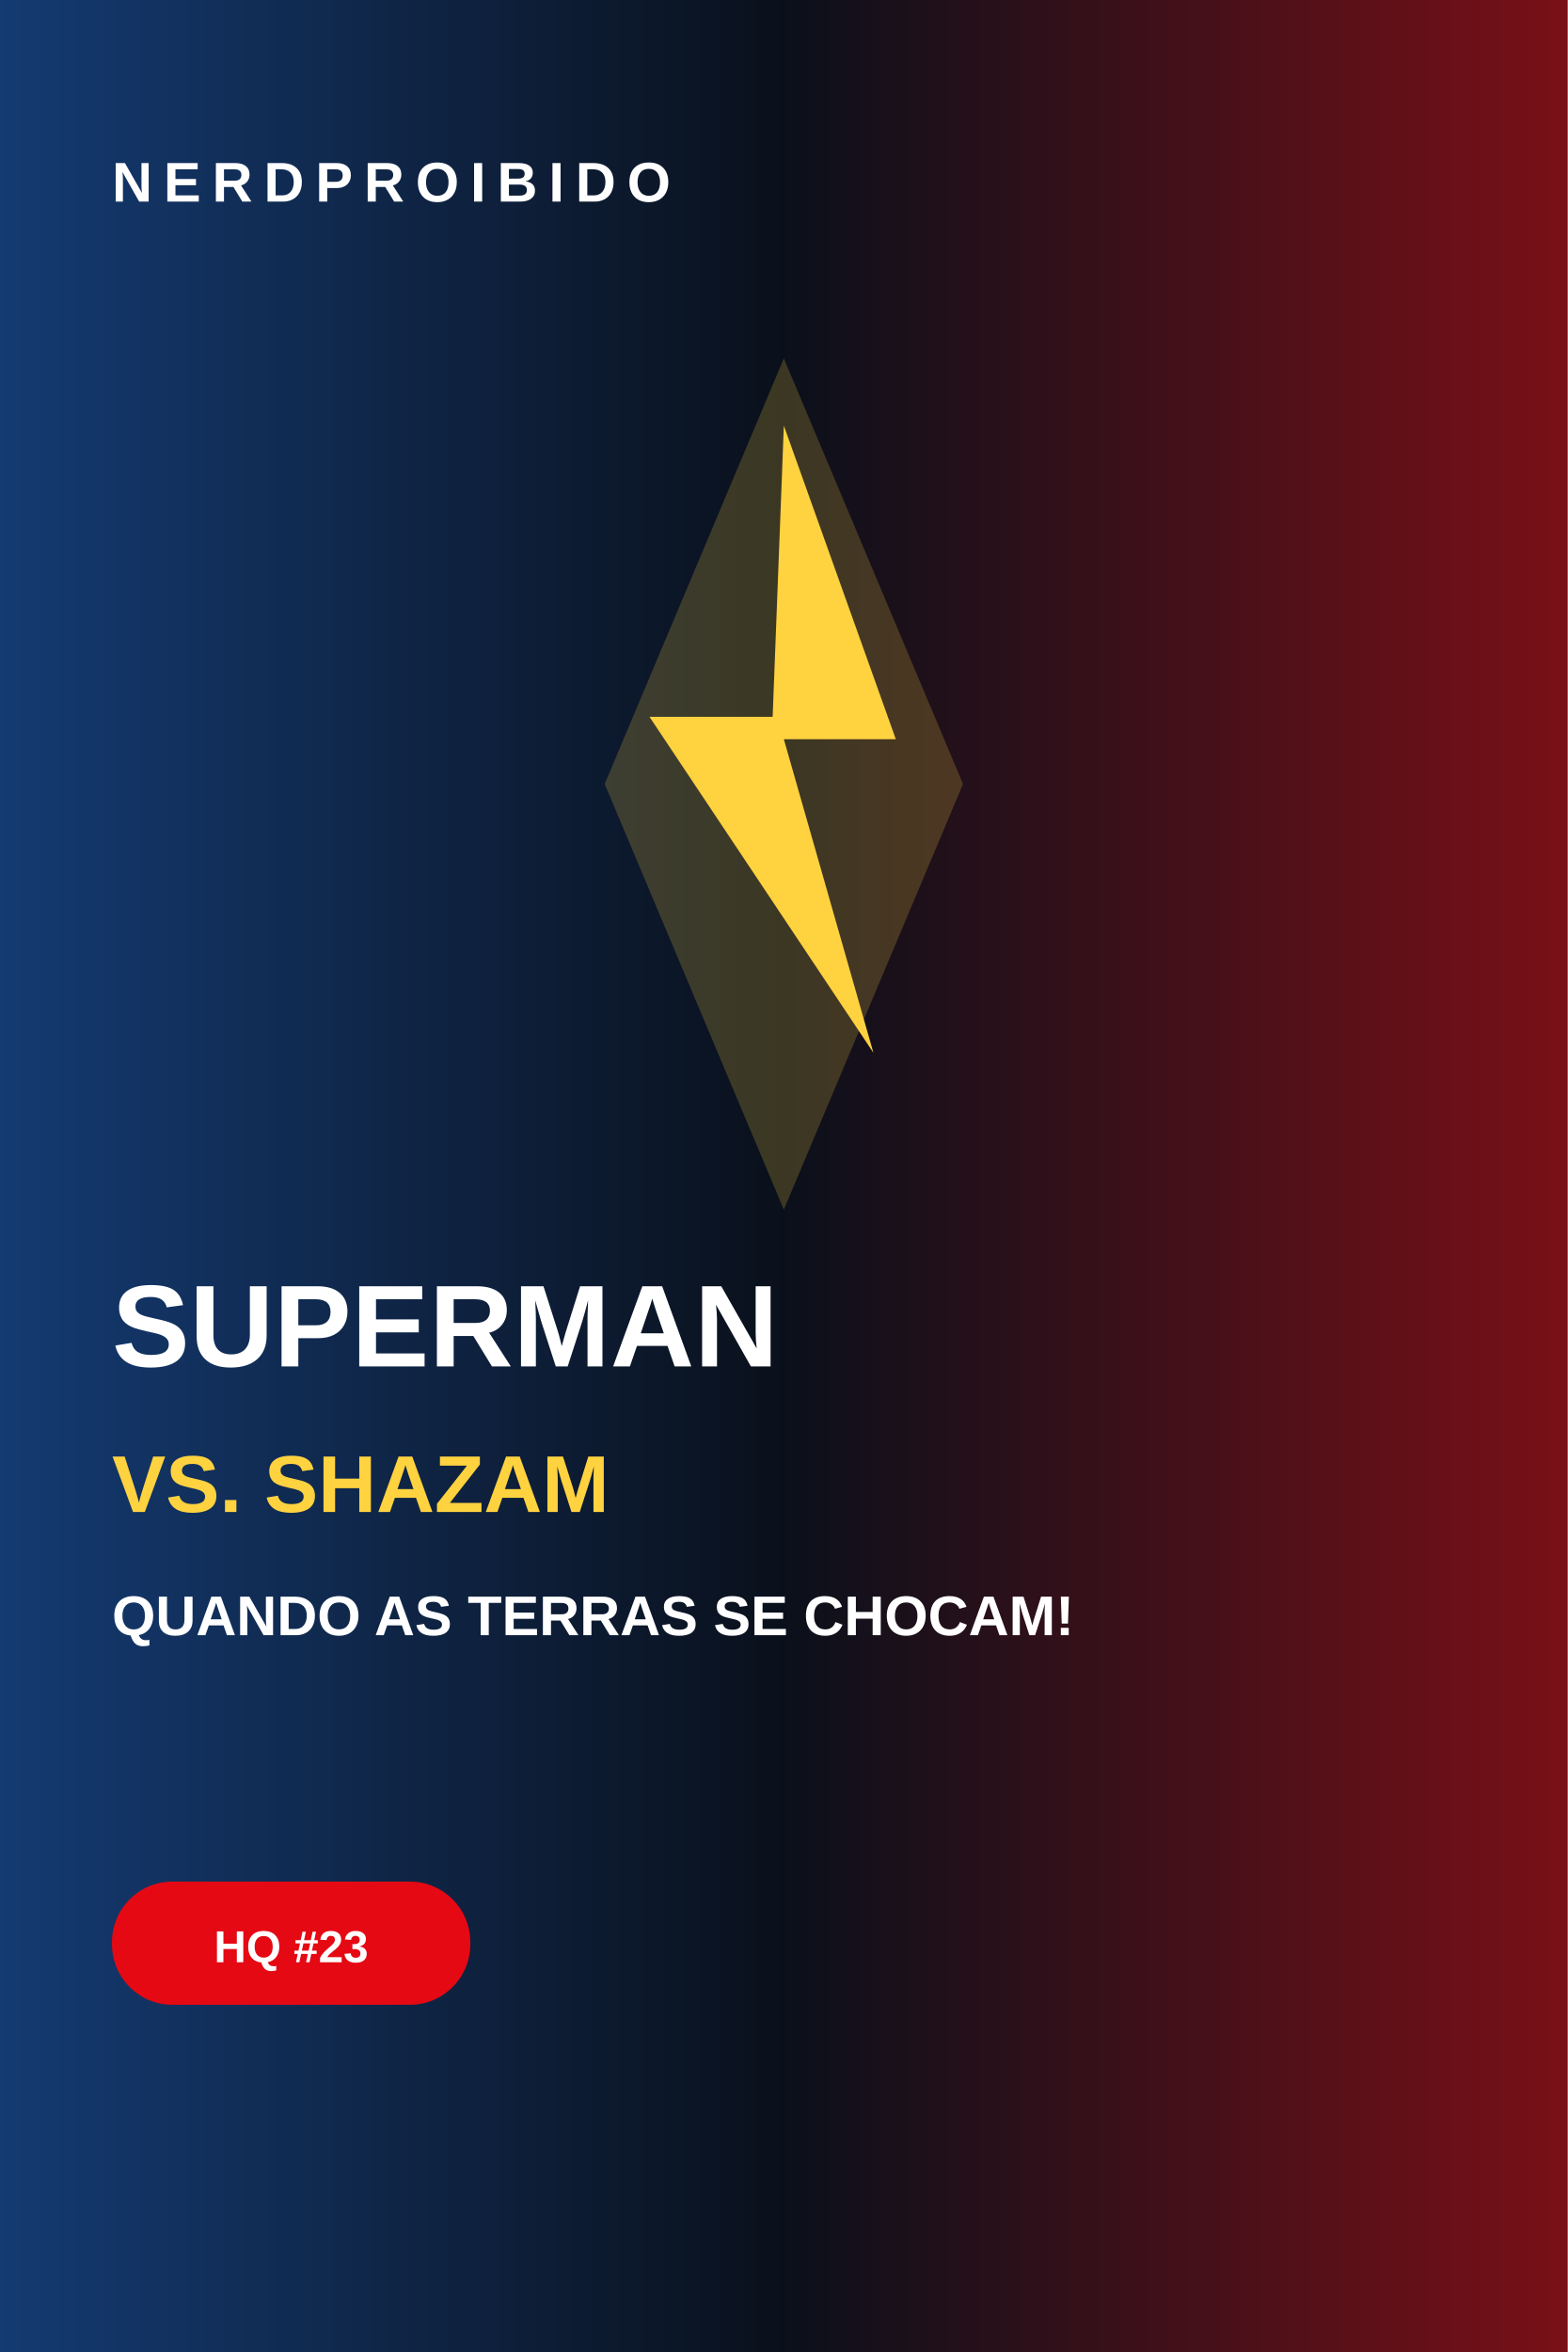
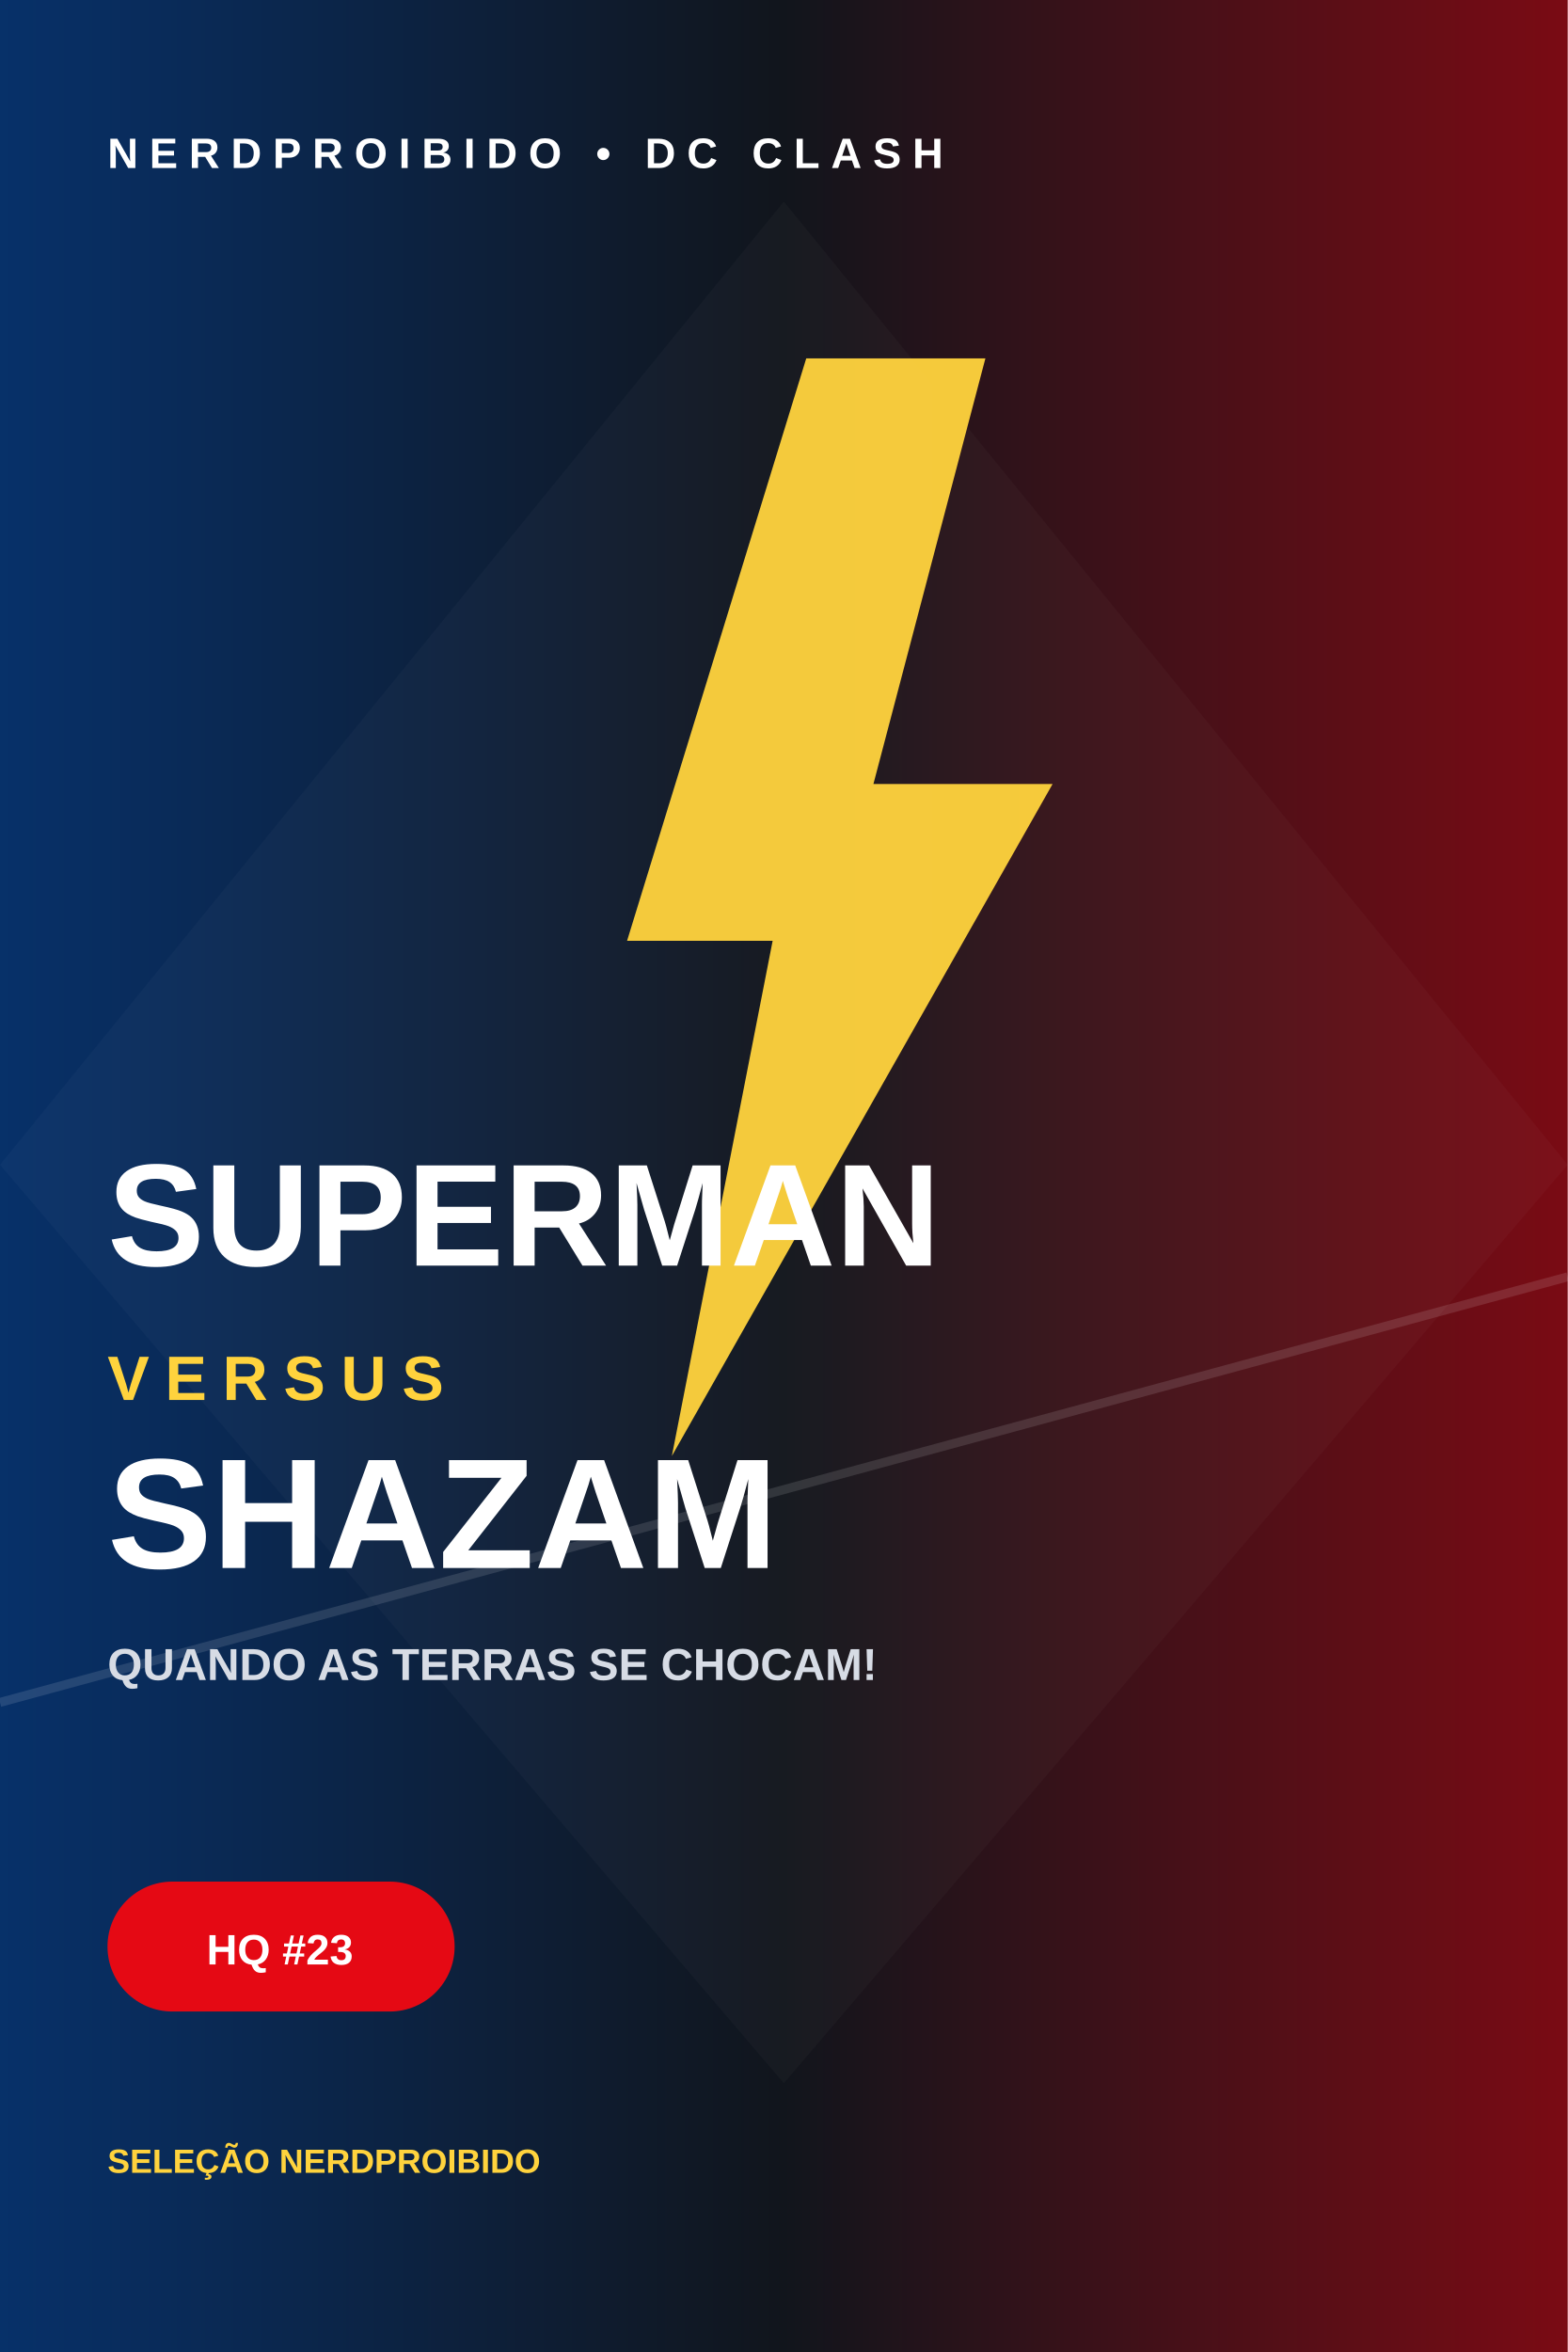
<svg xmlns="http://www.w3.org/2000/svg" width="700" height="1050">
  <defs>
-     <linearGradient id="g">
-       <stop stop-color="#143b73" />
-       <stop offset=".5" stop-color="#0a101b" />
-       <stop offset="1" stop-color="#7a1017" />
+     <linearGradient id="b" x2="1">
+       <stop stop-color="#07316a" />
+       <stop offset=".5" stop-color="#11151c" />
+       <stop offset="1" stop-color="#7b0b14" />
    </linearGradient>
  </defs>
-   <rect width="700" height="1050" fill="url(#g)" />
-   <path d="M350 160L430 350L350 540L270 350Z" fill="#ffd23f" opacity=".2" />
-   <path d="M350 190L400 330H350L390 470L290 320H345Z" fill="#ffd23f" />
-   <text x="50" y="90" fill="#fff" font-family="Arial" font-size="25" font-weight="900" letter-spacing="5">NERDPROIBIDO</text>
-   <text x="50" y="610" fill="white" font-family="Arial" font-size="52" font-weight="900">SUPERMAN</text>
-   <text x="50" y="675" fill="#ffd23f" font-family="Arial" font-size="36" font-weight="900">VS. SHAZAM</text>
-   <text x="50" y="730" fill="white" font-family="Arial" font-size="25" font-weight="700">QUANDO AS TERRAS SE CHOCAM!</text>
-   <rect x="50" y="840" width="160" height="55" rx="27" fill="#e50914" />
-   <text x="130" y="876" text-anchor="middle" fill="white" font-family="Arial" font-size="20" font-weight="900">HQ #23</text>
+   <rect width="700" height="1050" fill="url(#b)" />
+   <path d="M350 90L700 520L350 930L0 520Z" fill="#fff" opacity=".025" />
+   <path d="M360 160L280 420H345L300 650L470 350H390L440 160Z" fill="#ffd33d" opacity=".95" />
+   <path d="M0 760L700 570" stroke="#fff" stroke-width="4" opacity=".12" />
+   <text x="48" y="75" fill="#fff" font-family="Arial" font-size="19" font-weight="900" letter-spacing="5">NERDPROIBIDO • DC CLASH</text>
+   <text x="48" y="565" fill="#fff" font-family="Arial" font-size="65" font-weight="900">SUPERMAN</text>
+   <text x="48" y="625" fill="#ffd33d" font-family="Arial" font-size="28" font-weight="900" letter-spacing="7">VERSUS</text>
+   <text x="48" y="700" fill="#fff" font-family="Arial" font-size="70" font-weight="900">SHAZAM</text>
+   <text x="48" y="750" fill="#d7dce5" font-family="Arial" font-size="20" font-weight="700">QUANDO AS TERRAS SE CHOCAM!</text>
+   <rect x="48" y="840" width="155" height="58" rx="29" fill="#e50914" />
+   <text x="125" y="877" text-anchor="middle" fill="#fff" font-family="Arial" font-size="19" font-weight="900">HQ #23</text>
+   <text x="48" y="970" fill="#ffd33d" font-family="Arial" font-size="15" font-weight="900">SELEÇÃO NERDPROIBIDO</text>
</svg>
